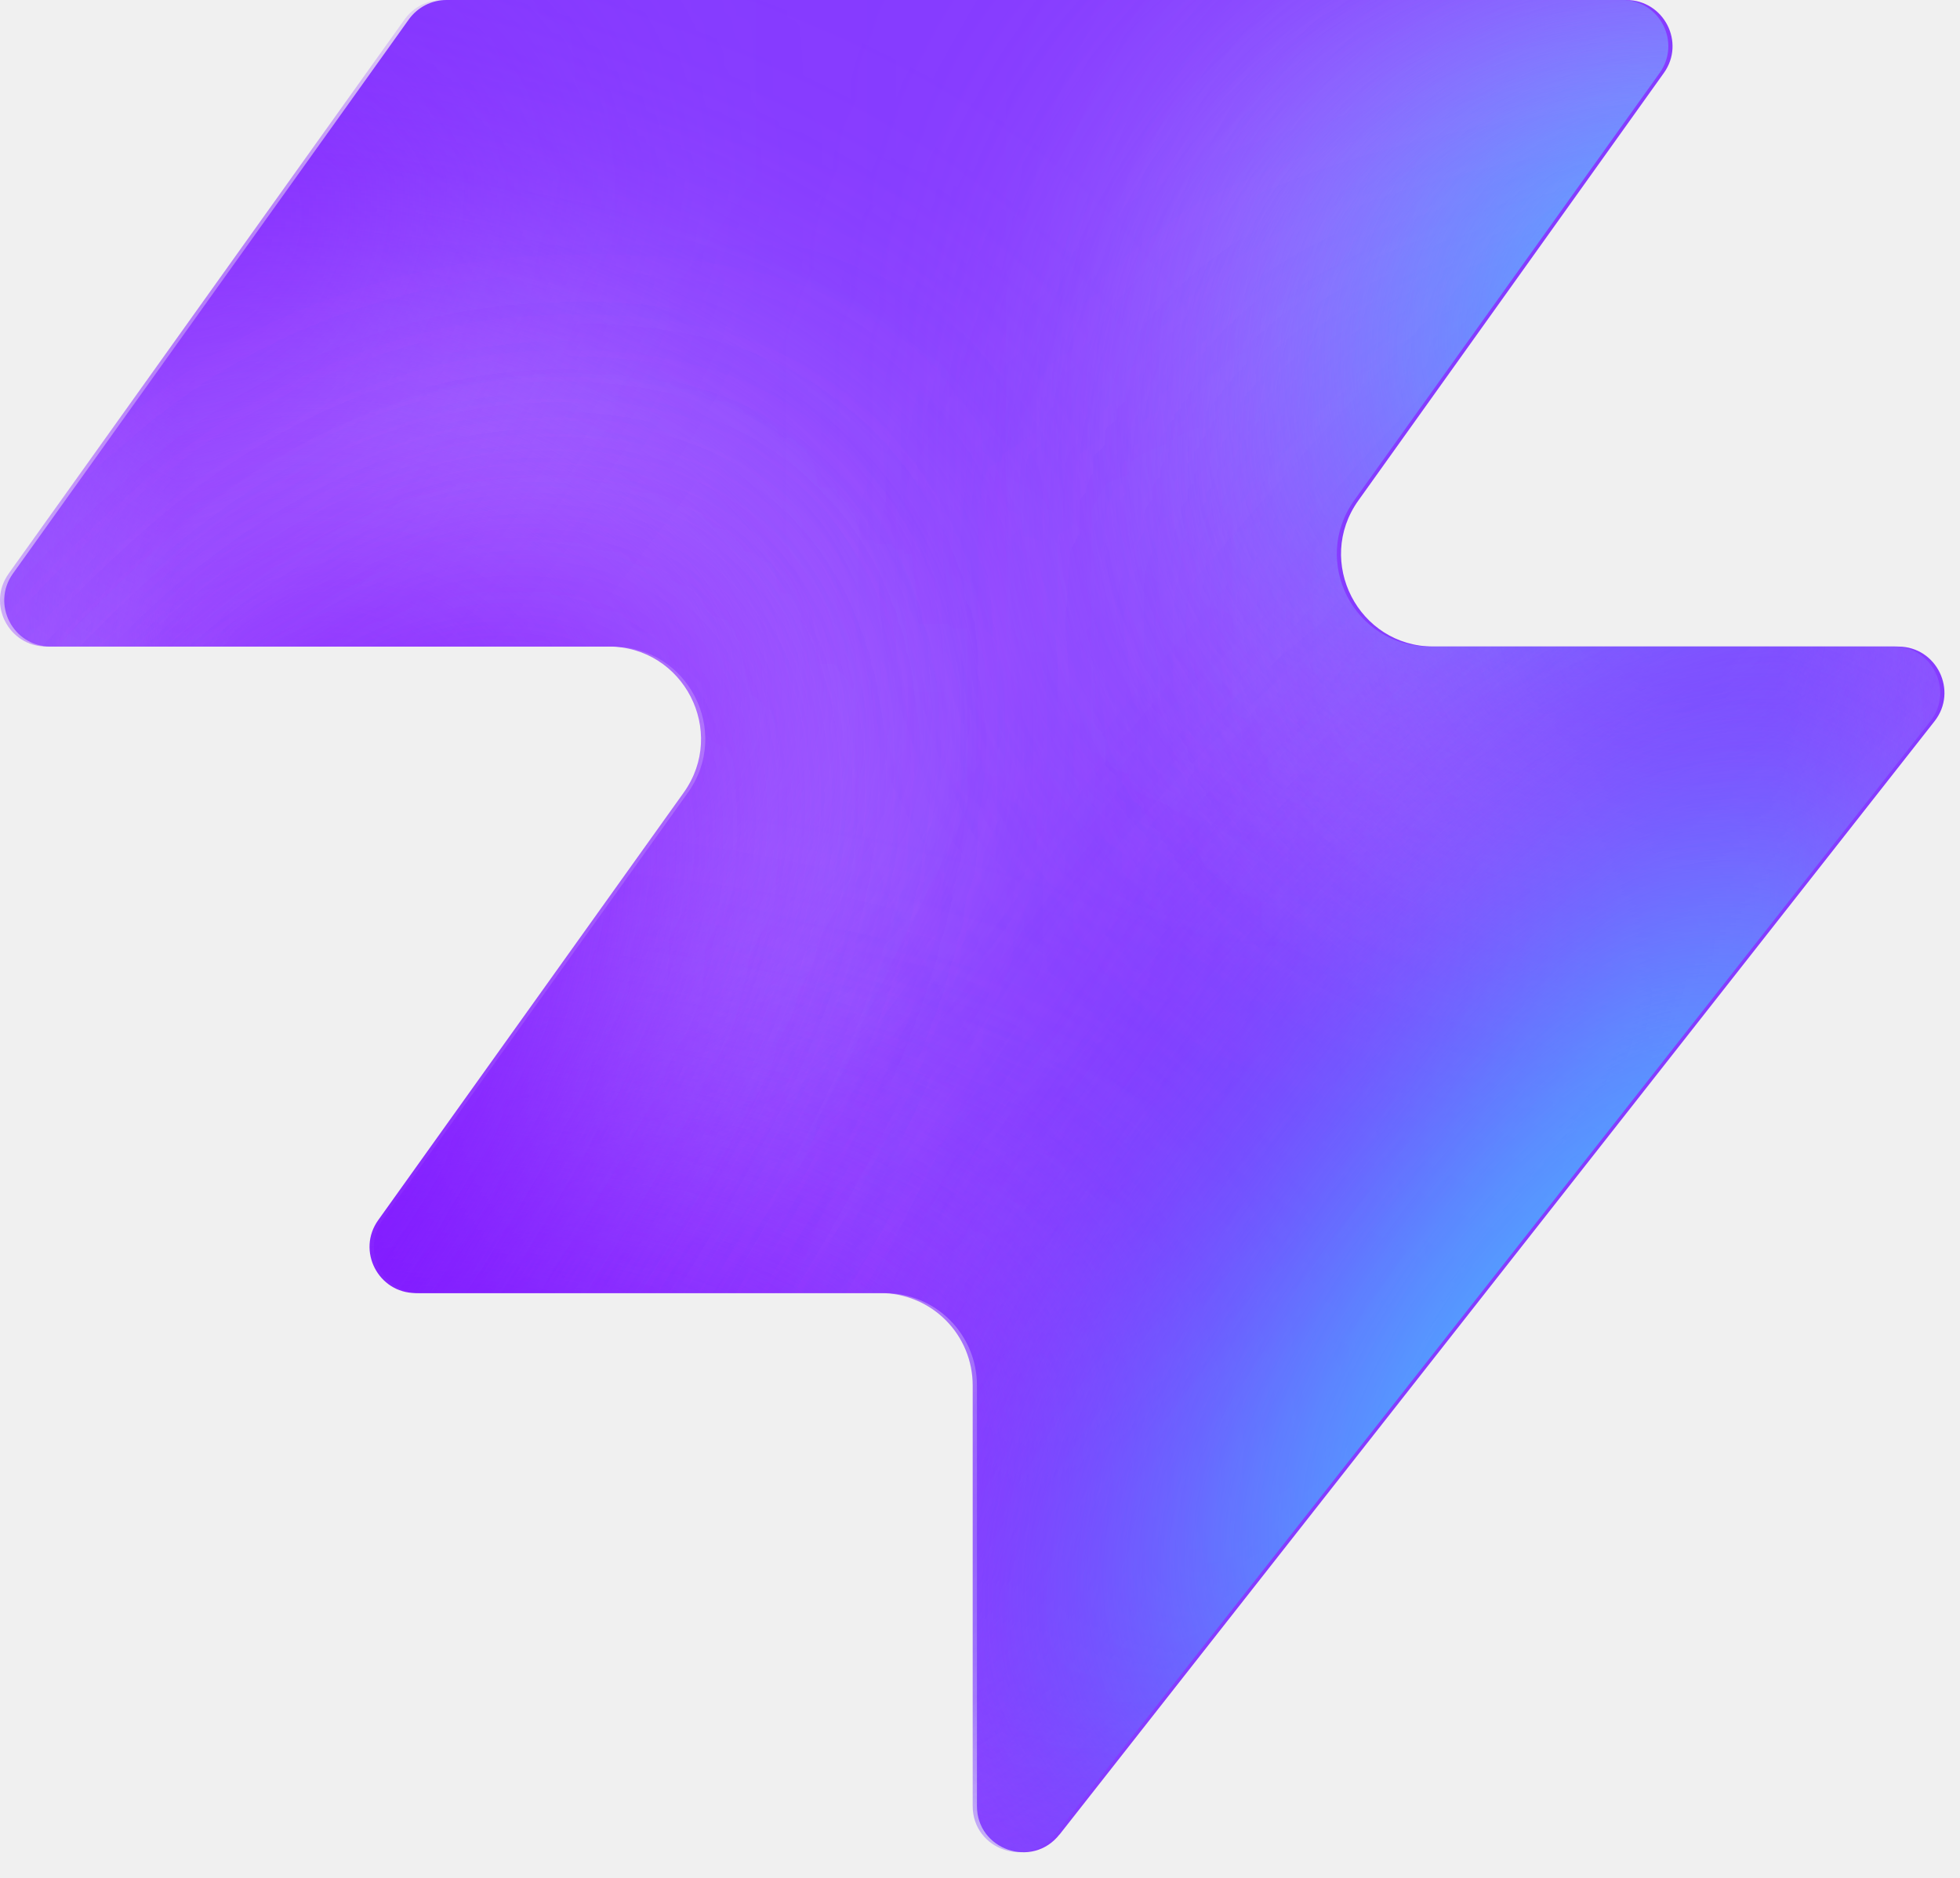
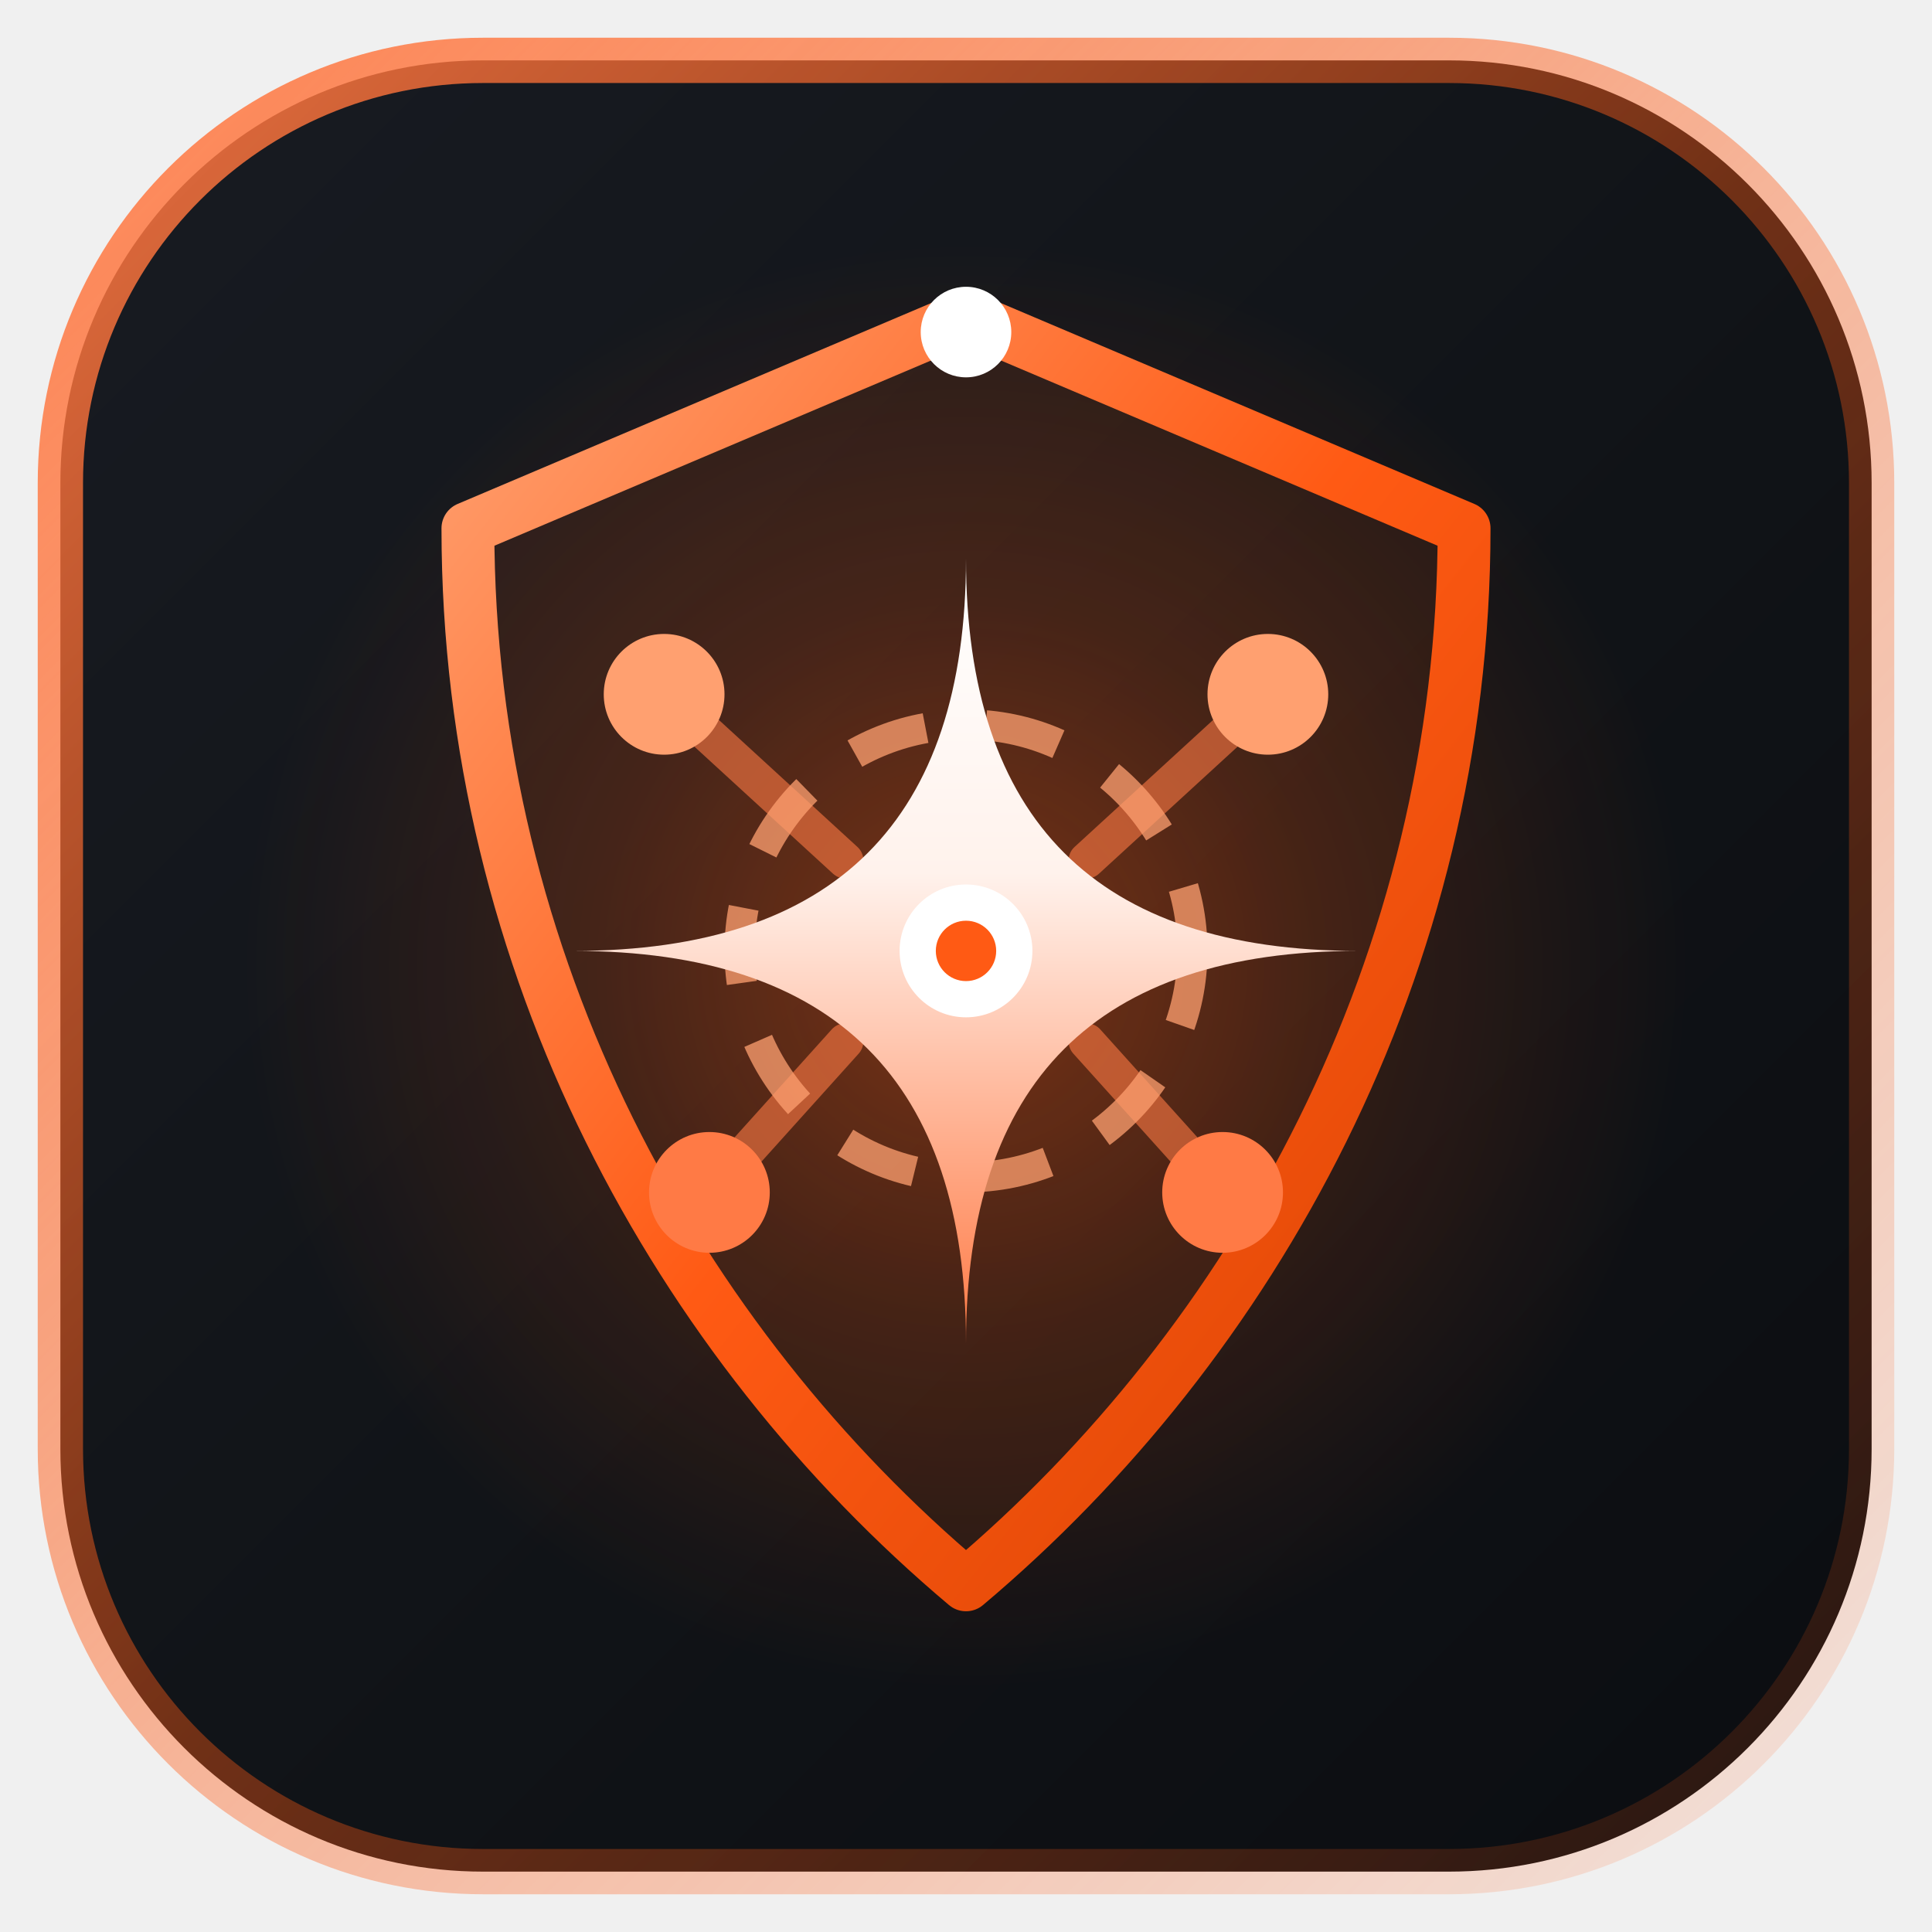
- <svg xmlns="http://www.w3.org/2000/svg" width="48" height="46" fill="none" viewBox="0 0 48 46">
-   <path fill="#863bff" d="M25.946 44.938c-.664.845-2.021.375-2.021-.698V33.937a2.26 2.26 0 0 0-2.262-2.262H10.287c-.92 0-1.456-1.04-.92-1.788l7.48-10.471c1.07-1.497 0-3.578-1.842-3.578H1.237c-.92 0-1.456-1.04-.92-1.788L10.013.474c.214-.297.556-.474.92-.474h28.894c.92 0 1.456 1.04.92 1.788l-7.48 10.471c-1.07 1.498 0 3.579 1.842 3.579h11.377c.943 0 1.473 1.088.89 1.83L25.947 44.94z" style="fill:#863bff;fill:color(display-p3 .525 .23 1);fill-opacity:1" />
-   <mask id="a" width="48" height="46" x="0" y="0" maskUnits="userSpaceOnUse" style="mask-type:alpha">
-     <path fill="#000" d="M25.842 44.938c-.664.844-2.021.375-2.021-.698V33.937a2.26 2.26 0 0 0-2.262-2.262H10.183c-.92 0-1.456-1.04-.92-1.788l7.48-10.471c1.07-1.498 0-3.579-1.842-3.579H1.133c-.92 0-1.456-1.04-.92-1.787L9.91.473c.214-.297.556-.474.92-.474h28.894c.92 0 1.456 1.04.92 1.788l-7.48 10.471c-1.07 1.498 0 3.578 1.842 3.578h11.377c.943 0 1.473 1.088.89 1.832L25.843 44.94z" style="fill:#000;fill-opacity:1" />
-   </mask>
-   <g mask="url(#a)">
-     <g filter="url(#b)">
-       <ellipse cx="5.508" cy="14.704" fill="#ede6ff" rx="5.508" ry="14.704" style="fill:#ede6ff;fill:color(display-p3 .927 .903 1);fill-opacity:1" transform="matrix(.00324 1 1 -.00324 -4.47 31.516)" />
-     </g>
-     <g filter="url(#c)">
-       <ellipse cx="10.399" cy="29.851" fill="#ede6ff" rx="10.399" ry="29.851" style="fill:#ede6ff;fill:color(display-p3 .927 .903 1);fill-opacity:1" transform="matrix(.00324 1 1 -.00324 -39.328 7.883)" />
-     </g>
-     <g filter="url(#d)">
-       <ellipse cx="5.508" cy="30.487" fill="#7e14ff" rx="5.508" ry="30.487" style="fill:#7e14ff;fill:color(display-p3 .492 .077 1);fill-opacity:1" transform="rotate(89.814 -25.913 -14.639)scale(1 -1)" />
-     </g>
-     <g filter="url(#e)">
-       <ellipse cx="5.508" cy="30.599" fill="#7e14ff" rx="5.508" ry="30.599" style="fill:#7e14ff;fill:color(display-p3 .492 .077 1);fill-opacity:1" transform="rotate(89.814 -32.644 -3.334)scale(1 -1)" />
-     </g>
-     <g filter="url(#f)">
-       <ellipse cx="5.508" cy="30.599" fill="#7e14ff" rx="5.508" ry="30.599" style="fill:#7e14ff;fill:color(display-p3 .492 .077 1);fill-opacity:1" transform="matrix(.00324 1 1 -.00324 -34.34 30.47)" />
-     </g>
-     <g filter="url(#g)">
-       <ellipse cx="14.072" cy="22.078" fill="#ede6ff" rx="14.072" ry="22.078" style="fill:#ede6ff;fill:color(display-p3 .927 .903 1);fill-opacity:1" transform="rotate(93.35 24.506 48.493)scale(-1 1)" />
-     </g>
-     <g filter="url(#h)">
-       <ellipse cx="3.47" cy="21.501" fill="#7e14ff" rx="3.47" ry="21.501" style="fill:#7e14ff;fill:color(display-p3 .492 .077 1);fill-opacity:1" transform="rotate(89.009 28.708 47.59)scale(-1 1)" />
-     </g>
-     <g filter="url(#i)">
-       <ellipse cx="3.47" cy="21.501" fill="#7e14ff" rx="3.47" ry="21.501" style="fill:#7e14ff;fill:color(display-p3 .492 .077 1);fill-opacity:1" transform="rotate(89.009 28.708 47.59)scale(-1 1)" />
-     </g>
-     <g filter="url(#j)">
-       <ellipse cx=".387" cy="8.972" fill="#7e14ff" rx="4.407" ry="29.108" style="fill:#7e14ff;fill:color(display-p3 .492 .077 1);fill-opacity:1" transform="rotate(39.51 .387 8.972)" />
-     </g>
-     <g filter="url(#k)">
-       <ellipse cx="47.523" cy="-6.092" fill="#7e14ff" rx="4.407" ry="29.108" style="fill:#7e14ff;fill:color(display-p3 .492 .077 1);fill-opacity:1" transform="rotate(37.892 47.523 -6.092)" />
-     </g>
-     <g filter="url(#l)">
-       <ellipse cx="41.412" cy="6.333" fill="#47bfff" rx="5.971" ry="9.665" style="fill:#47bfff;fill:color(display-p3 .28 .748 1);fill-opacity:1" transform="rotate(37.892 41.412 6.333)" />
-     </g>
-     <g filter="url(#m)">
-       <ellipse cx="-1.879" cy="38.332" fill="#7e14ff" rx="4.407" ry="29.108" style="fill:#7e14ff;fill:color(display-p3 .492 .077 1);fill-opacity:1" transform="rotate(37.892 -1.88 38.332)" />
-     </g>
-     <g filter="url(#n)">
-       <ellipse cx="-1.879" cy="38.332" fill="#7e14ff" rx="4.407" ry="29.108" style="fill:#7e14ff;fill:color(display-p3 .492 .077 1);fill-opacity:1" transform="rotate(37.892 -1.88 38.332)" />
-     </g>
-     <g filter="url(#o)">
-       <ellipse cx="35.651" cy="29.907" fill="#7e14ff" rx="4.407" ry="29.108" style="fill:#7e14ff;fill:color(display-p3 .492 .077 1);fill-opacity:1" transform="rotate(37.892 35.651 29.907)" />
-     </g>
-     <g filter="url(#p)">
-       <ellipse cx="38.418" cy="32.4" fill="#47bfff" rx="5.971" ry="15.297" style="fill:#47bfff;fill:color(display-p3 .28 .748 1);fill-opacity:1" transform="rotate(37.892 38.418 32.4)" />
-     </g>
-   </g>
+ <svg xmlns="http://www.w3.org/2000/svg" viewBox="0 0 64 64" width="64" height="64" fill="none">
  <defs>
-     <filter id="b" width="60.045" height="41.654" x="-19.77" y="16.149" color-interpolation-filters="sRGB" filterUnits="userSpaceOnUse">
-       <feFlood flood-opacity="0" result="BackgroundImageFix" />
-       <feBlend in="SourceGraphic" in2="BackgroundImageFix" result="shape" />
-       <feGaussianBlur result="effect1_foregroundBlur_2002_17158" stdDeviation="7.659" />
-     </filter>
-     <filter id="c" width="90.34" height="51.437" x="-54.613" y="-7.533" color-interpolation-filters="sRGB" filterUnits="userSpaceOnUse">
-       <feFlood flood-opacity="0" result="BackgroundImageFix" />
-       <feBlend in="SourceGraphic" in2="BackgroundImageFix" result="shape" />
-       <feGaussianBlur result="effect1_foregroundBlur_2002_17158" stdDeviation="7.659" />
-     </filter>
-     <filter id="d" width="79.355" height="29.4" x="-49.64" y="2.03" color-interpolation-filters="sRGB" filterUnits="userSpaceOnUse">
-       <feFlood flood-opacity="0" result="BackgroundImageFix" />
-       <feBlend in="SourceGraphic" in2="BackgroundImageFix" result="shape" />
-       <feGaussianBlur result="effect1_foregroundBlur_2002_17158" stdDeviation="4.596" />
-     </filter>
-     <filter id="e" width="79.579" height="29.4" x="-45.045" y="20.029" color-interpolation-filters="sRGB" filterUnits="userSpaceOnUse">
-       <feFlood flood-opacity="0" result="BackgroundImageFix" />
-       <feBlend in="SourceGraphic" in2="BackgroundImageFix" result="shape" />
-       <feGaussianBlur result="effect1_foregroundBlur_2002_17158" stdDeviation="4.596" />
-     </filter>
-     <filter id="f" width="79.579" height="29.4" x="-43.513" y="21.178" color-interpolation-filters="sRGB" filterUnits="userSpaceOnUse">
-       <feFlood flood-opacity="0" result="BackgroundImageFix" />
-       <feBlend in="SourceGraphic" in2="BackgroundImageFix" result="shape" />
-       <feGaussianBlur result="effect1_foregroundBlur_2002_17158" stdDeviation="4.596" />
-     </filter>
-     <filter id="g" width="74.749" height="58.852" x="15.756" y="-17.901" color-interpolation-filters="sRGB" filterUnits="userSpaceOnUse">
-       <feFlood flood-opacity="0" result="BackgroundImageFix" />
-       <feBlend in="SourceGraphic" in2="BackgroundImageFix" result="shape" />
-       <feGaussianBlur result="effect1_foregroundBlur_2002_17158" stdDeviation="7.659" />
-     </filter>
-     <filter id="h" width="61.377" height="25.362" x="23.548" y="2.284" color-interpolation-filters="sRGB" filterUnits="userSpaceOnUse">
-       <feFlood flood-opacity="0" result="BackgroundImageFix" />
-       <feBlend in="SourceGraphic" in2="BackgroundImageFix" result="shape" />
-       <feGaussianBlur result="effect1_foregroundBlur_2002_17158" stdDeviation="4.596" />
-     </filter>
-     <filter id="i" width="61.377" height="25.362" x="23.548" y="2.284" color-interpolation-filters="sRGB" filterUnits="userSpaceOnUse">
-       <feFlood flood-opacity="0" result="BackgroundImageFix" />
-       <feBlend in="SourceGraphic" in2="BackgroundImageFix" result="shape" />
-       <feGaussianBlur result="effect1_foregroundBlur_2002_17158" stdDeviation="4.596" />
-     </filter>
-     <filter id="j" width="56.045" height="63.649" x="-27.636" y="-22.853" color-interpolation-filters="sRGB" filterUnits="userSpaceOnUse">
-       <feFlood flood-opacity="0" result="BackgroundImageFix" />
-       <feBlend in="SourceGraphic" in2="BackgroundImageFix" result="shape" />
-       <feGaussianBlur result="effect1_foregroundBlur_2002_17158" stdDeviation="4.596" />
-     </filter>
-     <filter id="k" width="54.814" height="64.646" x="20.116" y="-38.415" color-interpolation-filters="sRGB" filterUnits="userSpaceOnUse">
-       <feFlood flood-opacity="0" result="BackgroundImageFix" />
-       <feBlend in="SourceGraphic" in2="BackgroundImageFix" result="shape" />
-       <feGaussianBlur result="effect1_foregroundBlur_2002_17158" stdDeviation="4.596" />
-     </filter>
-     <filter id="l" width="33.541" height="35.313" x="24.641" y="-11.323" color-interpolation-filters="sRGB" filterUnits="userSpaceOnUse">
-       <feFlood flood-opacity="0" result="BackgroundImageFix" />
-       <feBlend in="SourceGraphic" in2="BackgroundImageFix" result="shape" />
-       <feGaussianBlur result="effect1_foregroundBlur_2002_17158" stdDeviation="4.596" />
-     </filter>
-     <filter id="m" width="54.814" height="64.646" x="-29.286" y="6.009" color-interpolation-filters="sRGB" filterUnits="userSpaceOnUse">
-       <feFlood flood-opacity="0" result="BackgroundImageFix" />
-       <feBlend in="SourceGraphic" in2="BackgroundImageFix" result="shape" />
-       <feGaussianBlur result="effect1_foregroundBlur_2002_17158" stdDeviation="4.596" />
-     </filter>
-     <filter id="n" width="54.814" height="64.646" x="-29.286" y="6.009" color-interpolation-filters="sRGB" filterUnits="userSpaceOnUse">
-       <feFlood flood-opacity="0" result="BackgroundImageFix" />
-       <feBlend in="SourceGraphic" in2="BackgroundImageFix" result="shape" />
-       <feGaussianBlur result="effect1_foregroundBlur_2002_17158" stdDeviation="4.596" />
-     </filter>
-     <filter id="o" width="54.814" height="64.646" x="8.244" y="-2.416" color-interpolation-filters="sRGB" filterUnits="userSpaceOnUse">
-       <feFlood flood-opacity="0" result="BackgroundImageFix" />
-       <feBlend in="SourceGraphic" in2="BackgroundImageFix" result="shape" />
-       <feGaussianBlur result="effect1_foregroundBlur_2002_17158" stdDeviation="4.596" />
-     </filter>
-     <filter id="p" width="39.409" height="43.623" x="18.713" y="10.588" color-interpolation-filters="sRGB" filterUnits="userSpaceOnUse">
-       <feFlood flood-opacity="0" result="BackgroundImageFix" />
-       <feBlend in="SourceGraphic" in2="BackgroundImageFix" result="shape" />
-       <feGaussianBlur result="effect1_foregroundBlur_2002_17158" stdDeviation="4.596" />
-     </filter>
+     <linearGradient id="agentic-bg" x1="0%" y1="0%" x2="100%" y2="100%">
+       <stop offset="0%" stop-color="#181B22" />
+       <stop offset="50%" stop-color="#111418" />
+       <stop offset="100%" stop-color="#0B0D11" />
+     </linearGradient>
+     <linearGradient id="agentic-border" x1="0%" y1="0%" x2="100%" y2="100%">
+       <stop offset="0%" stop-color="#FF7A45" stop-opacity="0.9" />
+       <stop offset="50%" stop-color="#FF5A14" stop-opacity="0.4" />
+       <stop offset="100%" stop-color="#FF5A14" stop-opacity="0.1" />
+     </linearGradient>
+     <linearGradient id="agentic-primary" x1="0%" y1="0%" x2="100%" y2="100%">
+       <stop offset="0%" stop-color="#FFA070" />
+       <stop offset="50%" stop-color="#FF5A14" />
+       <stop offset="100%" stop-color="#D94302" />
+     </linearGradient>
+     <linearGradient id="agentic-core" x1="0%" y1="0%" x2="0%" y2="100%">
+       <stop offset="0%" stop-color="#FFFFFF" />
+       <stop offset="40%" stop-color="#FFF2EC" />
+       <stop offset="100%" stop-color="#FF7A45" />
+     </linearGradient>
+     <radialGradient id="agentic-glow" cx="50%" cy="50%" r="50%">
+       <stop offset="0%" stop-color="#FF5A14" stop-opacity="0.4" />
+       <stop offset="50%" stop-color="#FF5A14" stop-opacity="0.15" />
+       <stop offset="100%" stop-color="#FF5A14" stop-opacity="0" />
+     </radialGradient>
  </defs>
+   <rect x="2" y="2" width="60" height="60" rx="14" fill="url(#agentic-bg)" stroke="url(#agentic-border)" stroke-width="1.5" />
+   <circle cx="32" cy="32" r="24" fill="url(#agentic-glow)" />
+   <path d="M32 10.5 L48.5 17.5 C48.5 32 41.5 44.5 32 52.5 C22.5 44.5 15.5 32 15.5 17.5 Z" fill="#FF5A14" fill-opacity="0.08" stroke="url(#agentic-primary)" stroke-width="1.75" stroke-linejoin="round" />
+   <path d="M22 23 L28 28.5 M42 23 L36 28.5 M23.5 39.5 L28 34.5 M40.5 39.5 L36 34.5" stroke="#FF7A45" stroke-width="1.2" stroke-linecap="round" stroke-opacity="0.6" />
+   <circle cx="32" cy="31.5" r="7.5" fill="none" stroke="#FFA070" stroke-width="1" stroke-dasharray="2.5 2" stroke-opacity="0.75" />
+   <path d="M32 18.5 Q32 31.5 19 31.5 Q32 31.5 32 44.5 Q32 31.5 45 31.5 Q32 31.5 32 18.5 Z" fill="url(#agentic-core)" />
+   <circle cx="22" cy="23" r="2" fill="#FFA070" />
+   <circle cx="42" cy="23" r="2" fill="#FFA070" />
+   <circle cx="23.5" cy="39.5" r="2" fill="#FF7A45" />
+   <circle cx="40.5" cy="39.5" r="2" fill="#FF7A45" />
+   <circle cx="32" cy="11" r="1.5" fill="#FFFFFF" />
+   <circle cx="32" cy="31.5" r="2.2" fill="#FFFFFF" />
+   <circle cx="32" cy="31.5" r="1" fill="#FF5A14" />
</svg>
